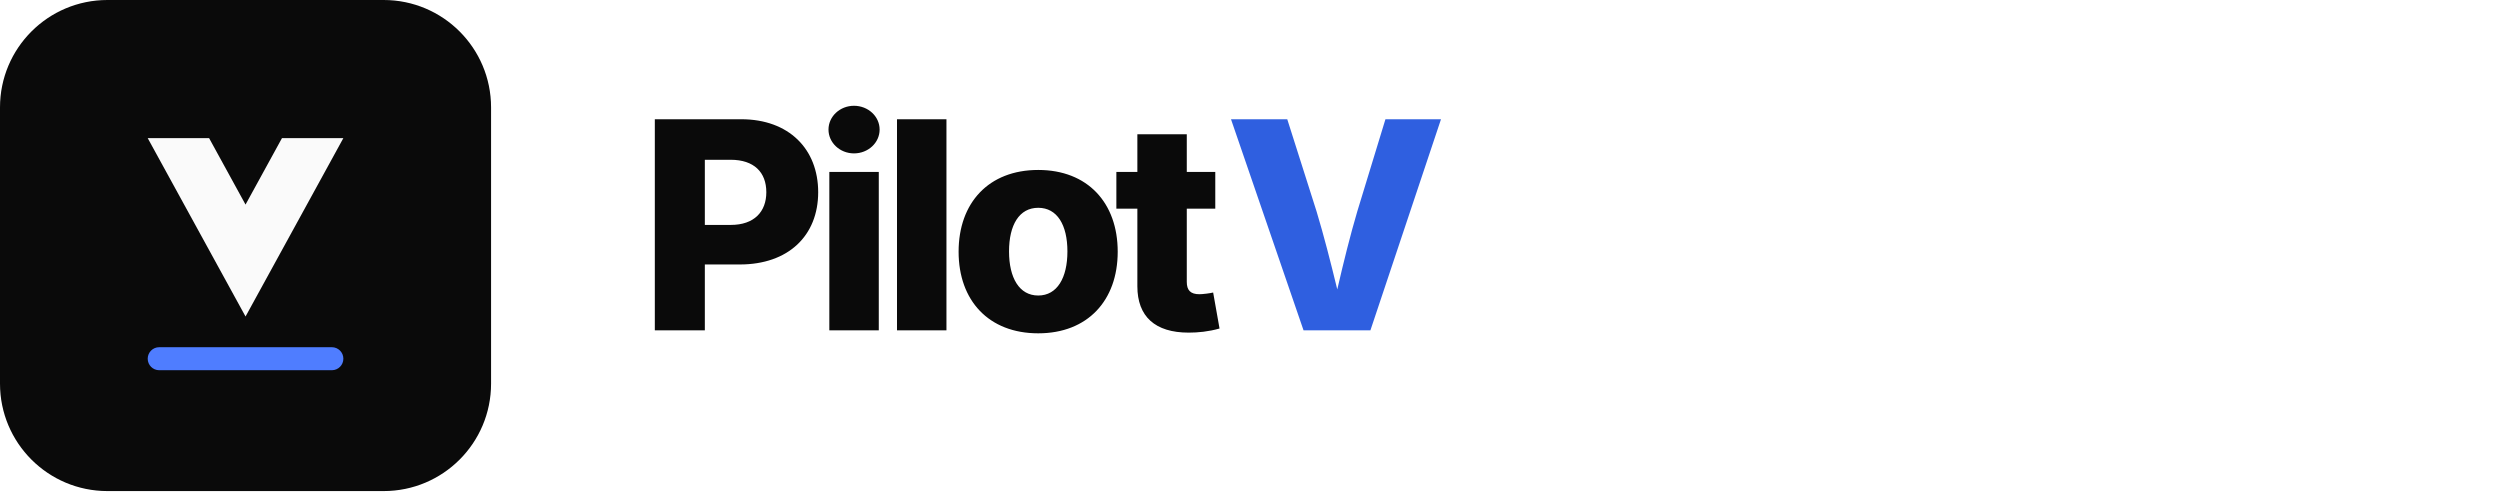
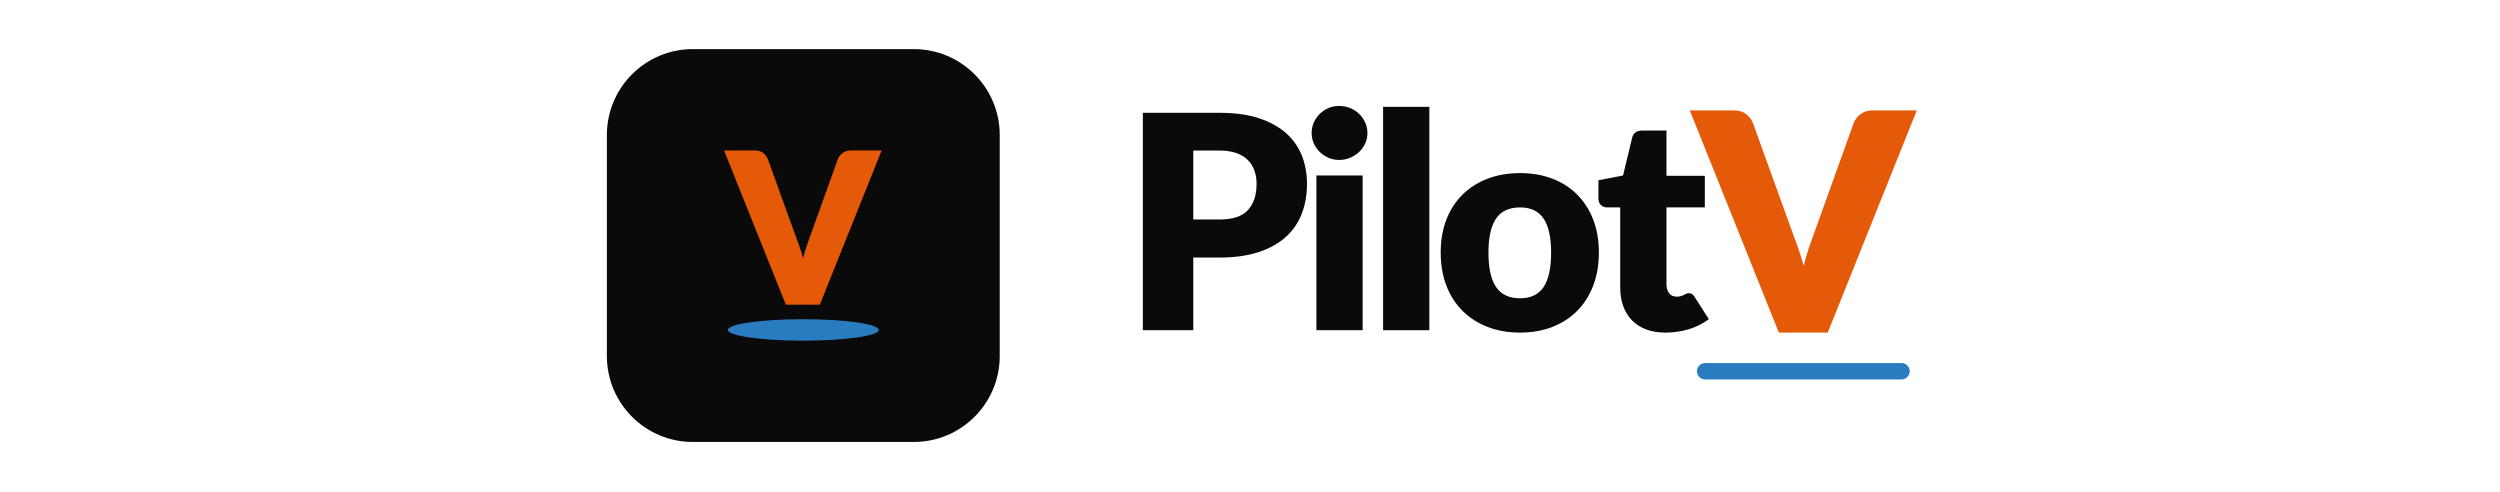
- <svg xmlns="http://www.w3.org/2000/svg" viewBox="0 0 1120 220" width="1120" height="220" fill="none">
-   <g transform="scale(0.4296875)">
+ <svg xmlns="http://www.w3.org/2000/svg" viewBox="0 0 1120 220" width="1120" height="220" role="img" aria-label="PilotV">
+   <g transform="translate(271.88 22.00) scale(0.34375)">
    <rect width="512" height="512" rx="112" fill="#0A0A0A" />
-     <path d="M154.0 144 H218.0 L256.0 213.3 L294.0 144 H358.0 L256.0 330.0 Z" fill="#FAFAFA" />
-     <rect x="154" y="362" width="204" height="24" rx="12" fill="#4F7DFF" />
+     <g transform="translate(159.41 330.93) scale(0.135 -0.135)">
+       <path d="M1448 1457 864 0H558L-26 1457H246Q290 1457 317.0 1436.5Q344 1416 358 1384L640 604Q660 553 679.0 492.5Q698 432 715 366Q729 432 746.5 492.5Q764 553 784 604L1064 1384Q1075 1412 1103.5 1434.5Q1132 1457 1174 1457Z" fill="#e55a09" stroke="#e55a09" stroke-width="32" paint-order="stroke" />
+     </g>
+     <rect x="157.70" y="352" width="196.65" height="28" rx="98.33" fill="#297cc0" />
  </g>
-   <text x="286" y="148" font-family="Inter, ui-sans-serif, system-ui, -apple-system, 'Segoe UI', Roboto, sans-serif" font-weight="800" font-size="130" letter-spacing="-6.5" fill="#0A0A0A">Pilot<tspan fill="#2F5FE0">V</tspan>
-   </text>
+   <g transform="translate(491.88 39.84) scale(1.337)">
+     <g>
+       <g transform="translate(8.00 80.85) scale(0.050 -0.050)">
+         <path d="M655 742Q787 742 845.0 805.0Q903 868 903 981Q903 1031 888.0 1072.0Q873 1113 842.5 1142.5Q812 1172 765.5 1188.0Q719 1204 655 1204H479V742ZM655 1457Q809 1457 919.5 1420.5Q1030 1384 1101.5 1320.0Q1173 1256 1207.0 1169.0Q1241 1082 1241 981Q1241 872 1206.0 781.0Q1171 690 1099.0 625.0Q1027 560 916.5 523.5Q806 487 655 487H479V0H141V1457Z" fill="#0A0A0A" />
+       </g>
+     </g>
+     <g>
+       <g>
+         <g transform="translate(67.60 80.85) scale(0.050 -0.050)">
+           <path d="M422 1037V0H112V1037ZM454 1321Q454 1284 439.0 1251.5Q424 1219 398.0 1194.5Q372 1170 337.5 1155.5Q303 1141 264 1141Q226 1141 193.0 1155.5Q160 1170 134.5 1194.5Q109 1219 94.5 1251.5Q80 1284 80 1321Q80 1359 94.5 1392.0Q109 1425 134.5 1450.0Q160 1475 193.0 1489.0Q226 1503 264 1503Q303 1503 337.5 1489.0Q372 1475 398.0 1450.0Q424 1425 439.0 1392.0Q454 1359 454 1321Z" fill="#0A0A0A" />
+         </g>
+       </g>
+     </g>
+     <g>
+       <g>
+         <g transform="translate(90.30 80.85) scale(0.050 -0.050)">
+           <path d="M415 1497V0H105V1497Z" fill="#0A0A0A" />
+         </g>
+       </g>
+     </g>
+     <g>
+       <g>
+         <g transform="translate(112.30 80.85) scale(0.050 -0.050)">
+           <path d="M583 1053Q701 1053 798.0 1016.0Q895 979 964.5 910.0Q1034 841 1072.5 742.5Q1111 644 1111 521Q1111 397 1072.5 297.5Q1034 198 964.5 128.5Q895 59 798.0 21.5Q701 -16 583 -16Q464 -16 366.5 21.5Q269 59 198.5 128.5Q128 198 89.5 297.5Q51 397 51 521Q51 644 89.5 742.5Q128 841 198.5 910.0Q269 979 366.5 1016.0Q464 1053 583 1053ZM583 214Q690 214 740.5 289.5Q791 365 791 519Q791 673 740.5 748.0Q690 823 583 823Q473 823 422.0 748.0Q371 673 371 519Q371 365 422.0 289.5Q473 214 583 214Z" fill="#0A0A0A" />
+         </g>
+       </g>
+     </g>
+     <g>
+       <g>
+         <g transform="translate(166.40 80.85) scale(0.050 -0.050)">
+           <path d="M476 -16Q402 -16 345.5 5.5Q289 27 250.5 66.5Q212 106 192.0 162.0Q172 218 172 287V823H84Q60 823 43.0 838.5Q26 854 26 884V1005L191 1037L252 1290Q264 1338 320 1338H482V1035H739V823H482V308Q482 272 499.5 248.5Q517 225 550 225Q567 225 578.5 228.5Q590 232 598.5 236.5Q607 241 614.5 244.5Q622 248 632 248Q646 248 654.5 241.5Q663 235 672 221L766 74Q706 29 631.0 6.5Q556 -16 476 -16Z" fill="#0A0A0A" />
+         </g>
+       </g>
+     </g>
+     <g>
+       <g>
+         <g>
+           <g>
+             <g transform="translate(200.80 80.85) scale(0.050 -0.050)">
+               <path d="M1448 1457 864 0H558L-26 1457H246Q290 1457 317.0 1436.5Q344 1416 358 1384L640 604Q660 553 679.0 492.5Q698 432 715 366Q729 432 746.5 492.5Q764 553 784 604L1064 1384Q1075 1412 1103.5 1434.5Q1132 1457 1174 1457Z" fill="#e55a09" stroke="#e55a09" stroke-width="32" paint-order="stroke" />
+             </g>
+           </g>
+         </g>
+       </g>
+     </g>
+     <g>
+       <rect x="200.70" y="91.85" width="71.30" height="5.5" rx="2.75" fill="#297cc0" />
+     </g>
+   </g>
</svg>
